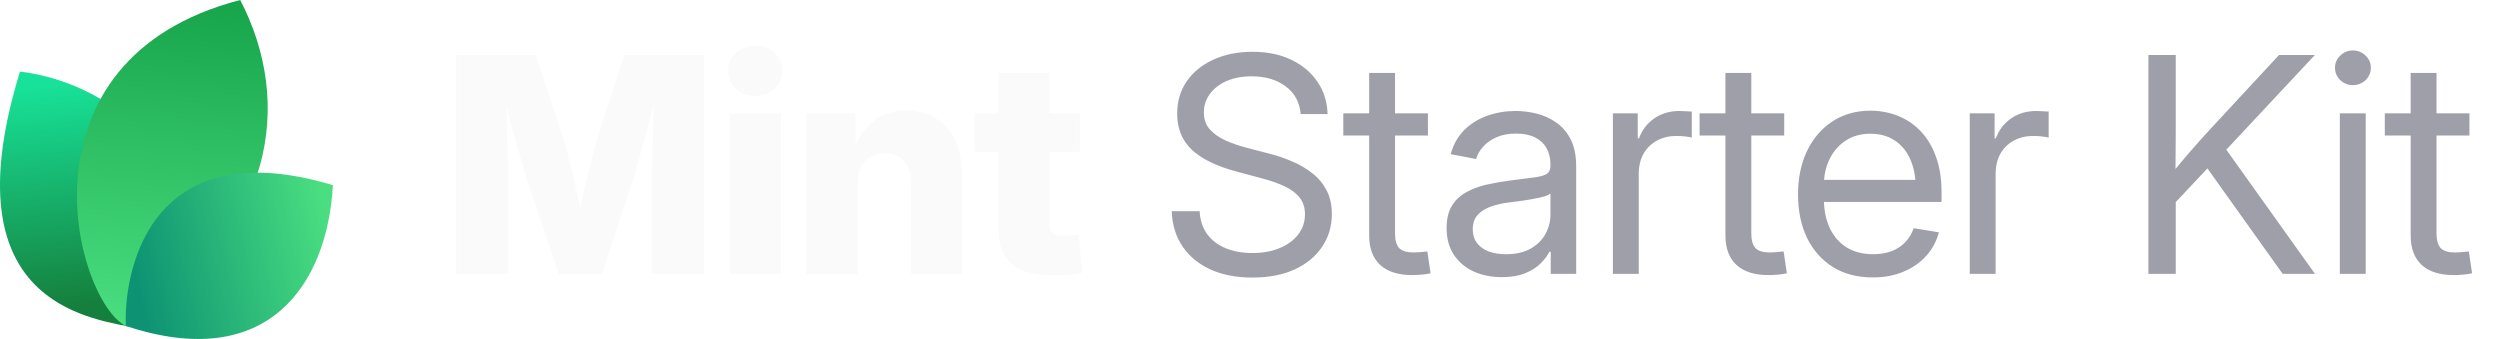
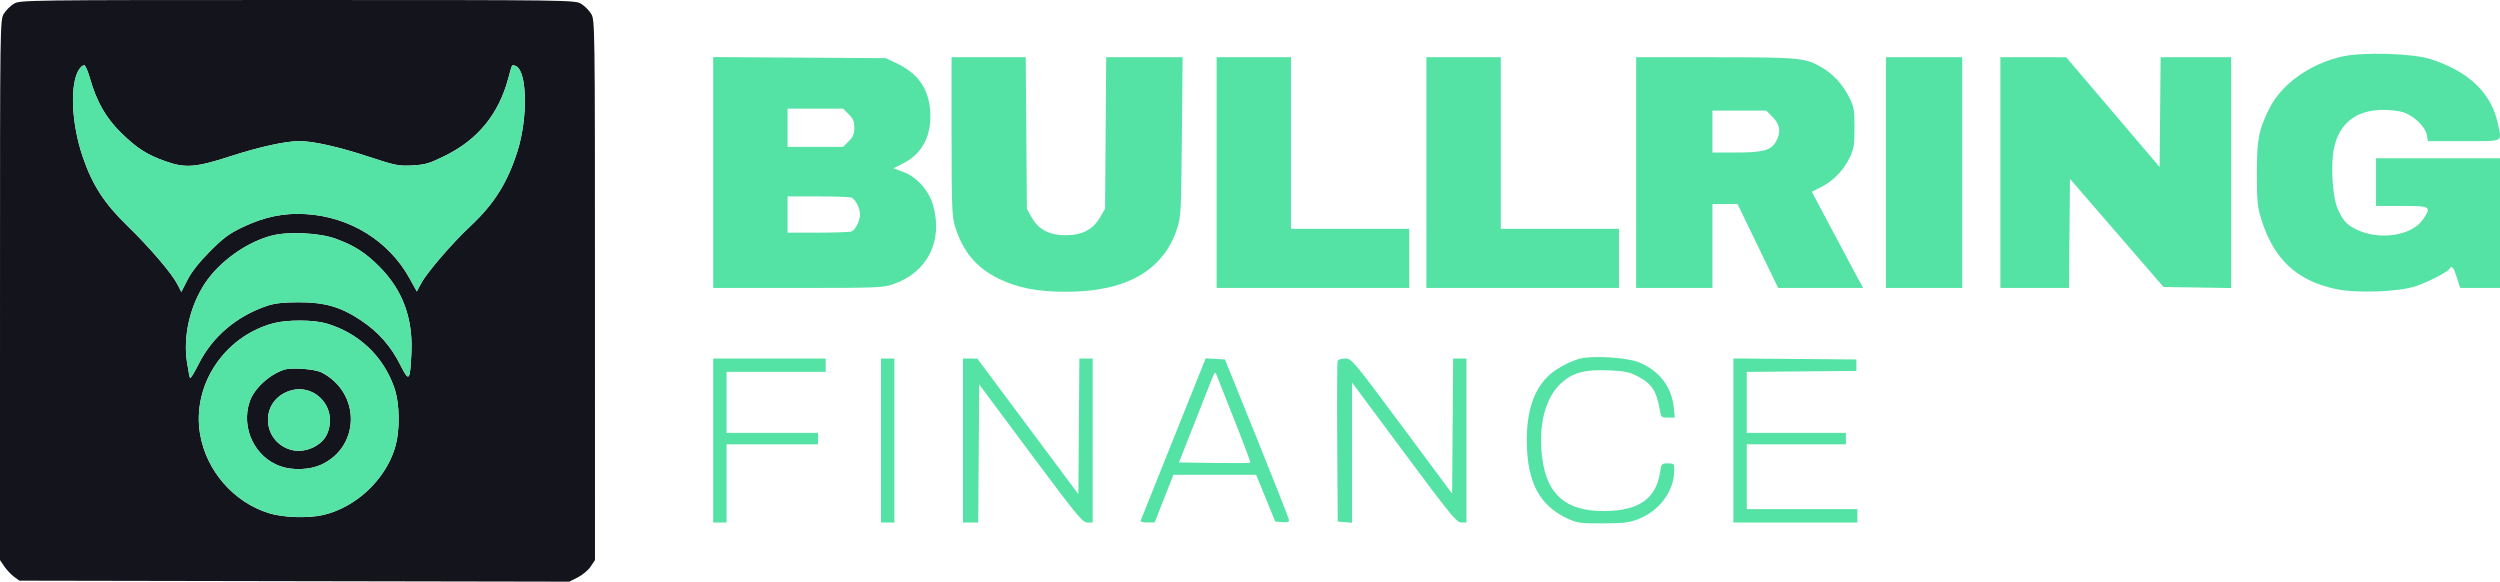
- <svg xmlns="http://www.w3.org/2000/svg" width="177" height="24" viewBox="0 0 177 24" fill="none">
-   <path d="M9.061 23.108C5.268 22.377 -3.391 20.627 1.417 5.064C9.634 6.099 16.973 14.064 9.061 23.108Z" fill="url(#paint0_linear_17557_2145)" />
-   <path d="M8.919 23.094C5.276 21.222 0.784 4.209 17.007 0C20.757 7.193 19.621 16.545 8.919 23.094Z" fill="url(#paint1_linear_17557_2145)" />
-   <path d="M8.914 23.079C8.735 19.882 10.159 9.085 23.57 13.111C23.181 20.123 18.984 26.418 8.914 23.079Z" fill="url(#paint2_linear_17557_2145)" />
-   <path d="M32.301 19.392V3.894H37.938L39.925 9.948C40.036 10.315 40.164 10.787 40.31 11.362C40.462 11.938 40.611 12.552 40.757 13.204C40.91 13.855 41.048 14.483 41.173 15.086C41.305 15.682 41.412 16.192 41.495 16.615H40.695C40.771 16.192 40.871 15.682 40.996 15.086C41.128 14.49 41.267 13.866 41.412 13.214C41.565 12.562 41.714 11.948 41.86 11.373C42.005 10.79 42.133 10.315 42.244 9.948L44.2 3.894H49.848V19.392H46.166V12.704C46.166 12.357 46.173 11.917 46.187 11.383C46.2 10.849 46.214 10.27 46.228 9.646C46.249 9.022 46.266 8.391 46.28 7.753C46.301 7.115 46.311 6.519 46.311 5.964H46.623C46.485 6.561 46.332 7.181 46.166 7.826C45.999 8.471 45.833 9.102 45.666 9.719C45.507 10.336 45.351 10.901 45.198 11.414C45.053 11.928 44.928 12.357 44.824 12.704L42.608 19.392H39.561L37.314 12.704C37.203 12.357 37.072 11.928 36.919 11.414C36.773 10.901 36.614 10.34 36.441 9.729C36.274 9.112 36.104 8.481 35.931 7.836C35.764 7.192 35.608 6.567 35.463 5.964H35.827C35.834 6.512 35.844 7.105 35.858 7.743C35.872 8.374 35.886 9.005 35.9 9.636C35.92 10.26 35.938 10.839 35.952 11.373C35.965 11.907 35.972 12.351 35.972 12.704V19.392H32.301ZM51.668 19.392V8.024H55.288V19.392H51.668ZM53.468 6.786C52.927 6.786 52.473 6.616 52.105 6.276C51.738 5.93 51.554 5.507 51.554 5.007C51.554 4.508 51.738 4.088 52.105 3.749C52.473 3.409 52.927 3.239 53.468 3.239C54.009 3.239 54.463 3.409 54.83 3.749C55.198 4.082 55.382 4.501 55.382 5.007C55.382 5.507 55.198 5.93 54.83 6.276C54.463 6.616 54.009 6.786 53.468 6.786ZM60.708 13.027V19.392H57.088V8.024H60.551L60.593 10.967H60.281C60.593 10.024 61.061 9.268 61.685 8.7C62.309 8.124 63.138 7.836 64.171 7.836C64.975 7.836 65.672 8.017 66.262 8.377C66.851 8.731 67.302 9.234 67.614 9.885C67.933 10.537 68.092 11.307 68.092 12.194V19.392H64.483V12.912C64.483 12.26 64.32 11.754 63.994 11.394C63.675 11.033 63.221 10.853 62.632 10.853C62.25 10.853 61.914 10.936 61.623 11.102C61.332 11.269 61.106 11.515 60.947 11.841C60.787 12.16 60.708 12.555 60.708 13.027ZM76.456 8.024V10.749H69.008V8.024H76.456ZM70.683 5.163H74.292V15.783C74.292 16.102 74.361 16.334 74.5 16.48C74.646 16.625 74.899 16.698 75.259 16.698C75.405 16.698 75.596 16.688 75.831 16.667C76.074 16.646 76.251 16.629 76.362 16.615L76.632 19.309C76.313 19.378 75.963 19.427 75.582 19.455C75.207 19.482 74.836 19.496 74.469 19.496C73.2 19.496 72.25 19.222 71.619 18.674C70.995 18.127 70.683 17.308 70.683 16.22V5.163Z" fill="#FAFAFA" />
-   <path d="M88.667 19.652C87.523 19.652 86.528 19.458 85.682 19.07C84.843 18.681 84.188 18.137 83.716 17.437C83.245 16.736 82.992 15.908 82.957 14.951H84.933C84.968 15.596 85.148 16.14 85.474 16.584C85.8 17.021 86.24 17.354 86.795 17.582C87.35 17.804 87.974 17.915 88.667 17.915C89.388 17.915 90.026 17.801 90.581 17.572C91.143 17.343 91.583 17.024 91.902 16.615C92.228 16.199 92.391 15.717 92.391 15.169C92.391 14.698 92.266 14.306 92.017 13.994C91.767 13.675 91.413 13.408 90.956 13.193C90.498 12.978 89.954 12.787 89.323 12.621L87.502 12.132C86.123 11.765 85.082 11.255 84.382 10.603C83.689 9.944 83.342 9.095 83.342 8.055C83.342 7.174 83.571 6.404 84.028 5.746C84.486 5.087 85.117 4.577 85.921 4.217C86.726 3.849 87.645 3.666 88.678 3.666C89.718 3.666 90.63 3.853 91.413 4.227C92.204 4.602 92.824 5.122 93.275 5.787C93.726 6.446 93.965 7.209 93.993 8.076H92.089C92.013 7.23 91.656 6.574 91.018 6.11C90.387 5.638 89.586 5.403 88.615 5.403C87.95 5.403 87.36 5.513 86.847 5.735C86.341 5.957 85.946 6.262 85.661 6.651C85.377 7.032 85.235 7.469 85.235 7.961C85.235 8.447 85.377 8.849 85.661 9.168C85.946 9.48 86.317 9.74 86.774 9.948C87.232 10.149 87.724 10.319 88.251 10.457L89.884 10.884C90.439 11.023 90.977 11.206 91.496 11.435C92.023 11.657 92.495 11.934 92.911 12.267C93.334 12.593 93.67 12.995 93.92 13.474C94.17 13.945 94.294 14.504 94.294 15.149C94.294 16.015 94.066 16.788 93.608 17.468C93.157 18.148 92.512 18.681 91.673 19.07C90.834 19.458 89.832 19.652 88.667 19.652ZM101.097 8.024V9.594H95.106V8.024H101.097ZM96.937 5.163H98.767V16.521C98.767 17 98.865 17.347 99.059 17.562C99.26 17.77 99.6 17.874 100.078 17.874C100.21 17.874 100.366 17.867 100.546 17.853C100.733 17.832 100.903 17.815 101.056 17.801L101.285 19.351C101.097 19.392 100.886 19.423 100.65 19.444C100.414 19.465 100.189 19.475 99.974 19.475C98.996 19.475 98.244 19.236 97.717 18.758C97.197 18.272 96.937 17.579 96.937 16.677V5.163ZM106.33 19.621C105.595 19.621 104.932 19.489 104.343 19.226C103.754 18.955 103.285 18.564 102.939 18.05C102.592 17.53 102.419 16.896 102.419 16.147C102.419 15.495 102.547 14.965 102.804 14.556C103.06 14.146 103.403 13.828 103.833 13.599C104.263 13.363 104.742 13.186 105.269 13.068C105.796 12.95 106.333 12.857 106.881 12.787C107.574 12.69 108.132 12.617 108.555 12.569C108.978 12.52 109.287 12.441 109.481 12.33C109.675 12.212 109.772 12.014 109.772 11.737V11.654C109.772 11.203 109.679 10.815 109.492 10.489C109.311 10.163 109.041 9.91 108.68 9.729C108.32 9.549 107.872 9.459 107.338 9.459C106.805 9.459 106.34 9.546 105.945 9.719C105.556 9.892 105.241 10.118 104.998 10.395C104.755 10.665 104.593 10.953 104.509 11.258L102.71 10.915C102.897 10.222 103.22 9.65 103.677 9.199C104.135 8.748 104.679 8.412 105.31 8.19C105.941 7.968 106.607 7.857 107.307 7.857C107.8 7.857 108.295 7.92 108.795 8.044C109.301 8.169 109.765 8.381 110.188 8.679C110.611 8.97 110.951 9.369 111.208 9.875C111.464 10.374 111.593 11.005 111.593 11.768V19.392H109.793V17.822H109.7C109.568 18.085 109.363 18.359 109.086 18.643C108.809 18.921 108.444 19.153 107.994 19.34C107.543 19.527 106.988 19.621 106.33 19.621ZM106.621 17.998C107.321 17.998 107.904 17.867 108.368 17.603C108.84 17.333 109.19 16.986 109.419 16.563C109.654 16.133 109.772 15.682 109.772 15.211V13.692C109.703 13.769 109.554 13.841 109.325 13.911C109.096 13.973 108.829 14.032 108.524 14.088C108.226 14.143 107.921 14.192 107.609 14.233C107.304 14.275 107.033 14.309 106.798 14.337C106.354 14.393 105.938 14.49 105.549 14.628C105.168 14.76 104.86 14.954 104.624 15.211C104.388 15.467 104.27 15.811 104.27 16.241C104.27 16.615 104.367 16.934 104.561 17.198C104.762 17.461 105.04 17.662 105.393 17.801C105.747 17.933 106.156 17.998 106.621 17.998ZM114.193 19.392V8.024H115.951V9.792H116.045C116.253 9.209 116.61 8.741 117.116 8.388C117.622 8.034 118.219 7.857 118.905 7.857C119.058 7.857 119.217 7.864 119.384 7.878C119.55 7.885 119.682 7.892 119.779 7.899V9.74C119.716 9.719 119.578 9.695 119.363 9.667C119.155 9.639 118.922 9.625 118.666 9.625C118.174 9.625 117.726 9.733 117.324 9.948C116.922 10.163 116.603 10.471 116.367 10.874C116.138 11.276 116.024 11.758 116.024 12.319V19.392H114.193ZM126.322 8.024V9.594H120.33V8.024H126.322ZM122.161 5.163H123.992V16.521C123.992 17 124.089 17.347 124.283 17.562C124.484 17.77 124.824 17.874 125.302 17.874C125.434 17.874 125.59 17.867 125.77 17.853C125.958 17.832 126.127 17.815 126.28 17.801L126.509 19.351C126.322 19.392 126.11 19.423 125.874 19.444C125.639 19.465 125.413 19.475 125.198 19.475C124.221 19.475 123.468 19.236 122.941 18.758C122.421 18.272 122.161 17.579 122.161 16.677V5.163ZM132.604 19.642C131.502 19.642 130.555 19.396 129.765 18.903C128.974 18.404 128.364 17.714 127.934 16.834C127.511 15.946 127.3 14.927 127.3 13.775C127.3 12.611 127.511 11.584 127.934 10.697C128.364 9.802 128.964 9.102 129.734 8.596C130.51 8.089 131.408 7.836 132.428 7.836C133.1 7.836 133.738 7.954 134.341 8.19C134.952 8.426 135.489 8.783 135.954 9.261C136.425 9.74 136.793 10.343 137.056 11.071C137.327 11.792 137.462 12.645 137.462 13.63V14.296H128.433V12.735H136.463L135.631 13.297C135.631 12.541 135.506 11.876 135.257 11.3C135.007 10.725 134.643 10.277 134.165 9.958C133.686 9.632 133.107 9.469 132.428 9.469C131.748 9.469 131.162 9.632 130.67 9.958C130.177 10.284 129.796 10.725 129.526 11.279C129.262 11.827 129.13 12.441 129.13 13.12V14.046C129.13 14.864 129.273 15.572 129.557 16.168C129.841 16.757 130.243 17.211 130.763 17.53C131.283 17.842 131.901 17.998 132.615 17.998C133.093 17.998 133.523 17.929 133.905 17.79C134.293 17.645 134.619 17.433 134.882 17.156C135.153 16.879 135.354 16.546 135.486 16.157L137.275 16.449C137.108 17.08 136.81 17.634 136.38 18.113C135.95 18.591 135.413 18.966 134.768 19.236C134.123 19.507 133.402 19.642 132.604 19.642ZM139.459 19.392V8.024H141.217V9.792H141.311C141.519 9.209 141.876 8.741 142.382 8.388C142.888 8.034 143.485 7.857 144.171 7.857C144.324 7.857 144.483 7.864 144.649 7.878C144.816 7.885 144.948 7.892 145.045 7.899V9.74C144.982 9.719 144.844 9.695 144.629 9.667C144.421 9.639 144.188 9.625 143.932 9.625C143.439 9.625 142.992 9.733 142.59 9.948C142.188 10.163 141.869 10.471 141.633 10.874C141.404 11.276 141.29 11.758 141.29 12.319V19.392H139.459ZM153.429 14.961V12.715C153.783 12.257 154.136 11.82 154.49 11.404C154.844 10.981 155.204 10.565 155.572 10.156C155.939 9.74 156.314 9.327 156.695 8.918L161.355 3.894H163.893L157.277 10.967H157.184L153.429 14.961ZM152.108 19.392V3.894H154.043V9.241L154.022 12.559L154.043 13.505V19.392H152.108ZM161.615 19.392L155.967 11.477L157.173 9.969L163.903 19.392H161.615ZM165.661 19.392V8.024H167.492V19.392H165.661ZM166.587 6.027C166.24 6.027 165.942 5.909 165.692 5.673C165.443 5.43 165.318 5.139 165.318 4.799C165.318 4.459 165.443 4.172 165.692 3.936C165.942 3.693 166.24 3.572 166.587 3.572C166.934 3.572 167.232 3.693 167.482 3.936C167.731 4.172 167.856 4.459 167.856 4.799C167.856 5.139 167.731 5.43 167.482 5.673C167.232 5.909 166.934 6.027 166.587 6.027ZM174.836 8.024V9.594H168.844V8.024H174.836ZM170.675 5.163H172.506V16.521C172.506 17 172.603 17.347 172.797 17.562C172.998 17.77 173.338 17.874 173.816 17.874C173.948 17.874 174.104 17.867 174.284 17.853C174.472 17.832 174.641 17.815 174.794 17.801L175.023 19.351C174.836 19.392 174.624 19.423 174.388 19.444C174.153 19.465 173.927 19.475 173.712 19.475C172.735 19.475 171.982 19.236 171.455 18.758C170.935 18.272 170.675 17.579 170.675 16.677V5.163Z" fill="#9F9FA9" />
-   <defs>
-     <linearGradient id="paint0_linear_17557_2145" x1="3.776" y1="5.916" x2="5.232" y2="21.559" gradientUnits="userSpaceOnUse">
-       <stop stop-color="#18E299" />
-       <stop offset="1" stop-color="#15803D" />
-     </linearGradient>
-     <linearGradient id="paint1_linear_17557_2145" x1="12.171" y1="-0.718" x2="10.19" y2="22.983" gradientUnits="userSpaceOnUse">
-       <stop stop-color="#16A34A" />
-       <stop offset="1" stop-color="#4ADE80" />
-     </linearGradient>
-     <linearGradient id="paint2_linear_17557_2145" x1="23.133" y1="15.353" x2="9.338" y2="18.52" gradientUnits="userSpaceOnUse">
-       <stop stop-color="#4ADE80" />
-       <stop offset="1" stop-color="#0D9373" />
-     </linearGradient>
-   </defs>
+ <svg xmlns="http://www.w3.org/2000/svg" width="1311" height="305" viewBox="0 0 1311 305" version="1.1">
+   <path d="M 7.241 1.995 C 5.448 3.088, 3.088 5.448, 1.995 7.241 C 0.037 10.452, 0.007 12.569, 0.004 152.102 L -0 293.704 2.250 297.010 C 3.487 298.828, 5.770 301.257, 7.323 302.408 L 10.146 304.500 154.334 304.763 L 298.523 305.026 303.003 302.763 C 305.468 301.518, 308.500 298.971, 309.742 297.102 L 312 293.704 311.996 152.102 C 311.993 12.569, 311.963 10.452, 310.005 7.241 C 308.912 5.448, 306.552 3.088, 304.759 1.995 C 301.546 0.036, 299.426 0.007, 156 0.007 C 12.574 0.007, 10.454 0.036, 7.241 1.995 M 41.476 36.396 C 36.528 43.948, 37.400 64.737, 43.399 82.262 C 48.461 97.050, 54.689 106.671, 66.834 118.465 C 78.613 129.902, 90.126 143.366, 93.081 149.159 L 95.092 153.102 98.293 146.801 C 100.392 142.669, 104.433 137.533, 110.034 131.881 C 117.018 124.834, 120.118 122.525, 127.037 119.215 C 138.561 113.702, 148.819 111.572, 160.415 112.283 C 183.582 113.705, 203.938 126.335, 214.817 146.036 L 218.582 152.853 220.807 148.676 C 223.924 142.825, 236.943 127.701, 246.842 118.431 C 259.178 106.879, 266.197 95.645, 271.411 79.108 C 276.945 61.558, 276.403 36.904, 270.433 34.613 C 268.320 33.802, 268.660 33.241, 266.572 41 C 261.504 59.836, 250.737 73.072, 233.539 81.610 C 225.218 85.741, 223.064 86.382, 216.266 86.752 C 209.043 87.146, 207.416 86.818, 193 82.071 C 177.638 77.011, 164.205 74, 157 74 C 149.785 74, 136.083 77.018, 120.740 81.985 C 102.604 87.857, 97.214 88.269, 86.757 84.578 C 77.043 81.149, 71.655 77.684, 63.377 69.539 C 55.465 61.754, 50.579 53.158, 47.144 40.976 C 46.158 37.479, 44.851 34.450, 44.239 34.246 C 43.628 34.043, 42.384 35.010, 41.476 36.396 M 142.645 123.518 C 129.504 126.848, 115.117 137.091, 107.533 148.516 C 99.617 160.442, 95.990 176.218, 98.041 189.802 C 98.680 194.036, 99.409 197.837, 99.660 198.249 C 99.911 198.661, 101.968 195.299, 104.231 190.778 C 111.320 176.614, 124.115 165.745, 140 160.391 C 144.013 159.038, 148.474 158.532, 156.500 158.518 C 170.373 158.495, 178.712 160.913, 189.389 168.054 C 198.543 174.177, 204.969 181.486, 209.998 191.495 C 214.547 200.551, 215.050 199.981, 215.748 184.988 C 216.589 166.932, 211.138 152.185, 199.134 140.037 C 191.755 132.570, 185.963 128.842, 176.120 125.224 C 167.640 122.106, 151.467 121.282, 142.645 123.518 M 143.275 169.539 C 117.454 176.493, 100.556 202.124, 104.932 227.699 C 108.216 246.895, 122.516 263.334, 140.928 269.081 C 148.493 271.442, 161.625 271.886, 169.499 270.047 C 186.510 266.075, 201.837 251.819, 207.023 235.145 C 209.891 225.924, 209.729 211.678, 206.657 203 C 200.862 186.631, 188.016 174.573, 171.068 169.595 C 164.384 167.632, 150.460 167.604, 143.275 169.539 M 148.994 193.875 C 141.183 196.436, 133.247 203.779, 130.934 210.584 C 126.254 224.352, 133.567 239.761, 147.035 244.512 C 153.483 246.787, 162.564 246.416, 168.538 243.634 C 189.048 234.084, 189.164 205.961, 168.737 195.357 C 165.138 193.490, 152.958 192.575, 148.994 193.875 M 149.274 206.036 C 136.027 212.772, 138.300 232.071, 152.795 235.935 C 159.971 237.847, 168.945 233.769, 171.613 227.383 C 177.699 212.817, 163.196 198.957, 149.274 206.036" stroke="none" fill="#13141c" fill-rule="evenodd" />
+   <path d="M 1228.500 29.585 C 1211.682 33.274, 1196.608 43.910, 1190.196 56.612 C 1184.466 67.962, 1183.511 72.872, 1183.505 91 C 1183.501 105.508, 1183.783 108.406, 1185.841 115 C 1192.389 135.980, 1204.456 147.235, 1225.094 151.614 C 1235.848 153.895, 1258.085 153.053, 1267 150.027 C 1273.569 147.798, 1283.470 142.667, 1284.538 140.939 C 1285.728 139.013, 1286.682 140.148, 1288.368 145.500 L 1290.102 151 1300.551 151 L 1311 151 1311 117 L 1311 83 1278.500 83 L 1246 83 1246 95.500 L 1246 108 1259.500 108 C 1274.760 108, 1275.207 108.288, 1270.561 115.125 C 1264.688 123.767, 1247.250 126.251, 1235.292 120.148 C 1230.430 117.667, 1228.591 115.582, 1225.865 109.463 C 1223.160 103.391, 1222.126 86.528, 1223.926 77.856 C 1226.641 64.777, 1235.424 57.777, 1249.314 57.623 C 1253.266 57.579, 1258.246 58.150, 1260.381 58.892 C 1265.932 60.822, 1271.807 66.455, 1272.583 70.591 L 1273.223 74 1292.111 74 C 1313.590 74, 1312.002 74.822, 1309.876 64.799 C 1306.471 48.755, 1294.668 37.469, 1274.500 30.976 C 1265.223 27.989, 1239.343 27.207, 1228.500 29.585 M 374 90.461 L 374 151 418.343 151 C 459.894 151, 463.048 150.876, 468.427 149.025 C 486.302 142.875, 494.609 126.493, 489.353 107.760 C 487.152 99.916, 480.865 92.835, 473.742 90.178 L 468.573 88.250 473.626 85.689 C 483.817 80.525, 488.695 70.964, 487.766 57.975 C 486.934 46.339, 481.261 38.393, 470 33.090 L 464.500 30.500 419.250 30.211 L 374 29.923 374 90.461 M 499 71.318 C 499 106.403, 499.243 113.456, 500.612 118.068 C 504.665 131.729, 511.972 140.521, 524.086 146.310 C 533.986 151.042, 544.205 153, 559 153 C 590.513 153, 609.927 142.010, 617.220 120.042 C 619.281 113.834, 619.411 111.369, 619.773 71.750 L 620.154 30 600.120 30 L 580.086 30 579.793 69.750 L 579.500 109.500 576.848 114.011 C 573.105 120.377, 567.599 123.274, 559.093 123.352 C 550.438 123.431, 544.610 120.412, 541.013 113.987 L 538.500 109.500 538.197 69.750 L 537.894 30 518.447 30 L 499 30 499 71.318 M 638 90.500 L 638 151 688.500 151 L 739 151 739 135.500 L 739 120 708 120 L 677 120 677 75 L 677 30 657.500 30 L 638 30 638 90.500 M 748 90.500 L 748 151 798.500 151 L 849 151 849 135.500 L 849 120 818 120 L 787 120 787 75 L 787 30 767.500 30 L 748 30 748 90.500 M 858 90.500 L 858 151 878 151 L 898 151 898 129 L 898 107 904.583 107 L 911.166 107 921.815 129 L 932.463 151 954.737 151 L 977.010 151 972.562 142.750 C 970.115 138.213, 964.068 126.864, 959.122 117.532 L 950.131 100.564 954.816 98.210 C 961.229 94.986, 966.579 89.555, 969.799 83 C 972.213 78.084, 972.500 76.385, 972.500 67 C 972.500 57.430, 972.247 56, 969.641 50.858 C 966.277 44.222, 961.343 38.871, 955.344 35.356 C 946.745 30.316, 943.685 30.025, 899.250 30.012 L 858 30 858 90.500 M 989 90.500 L 989 151 1009 151 L 1029 151 1029 90.500 L 1029 30 1009 30 L 989 30 989 90.500 M 1049 90.500 L 1049 151 1066.985 151 L 1084.969 151 1085.235 122.402 L 1085.500 93.804 1110.033 122.152 L 1134.565 150.500 1152.283 150.773 L 1170 151.046 1170 90.523 L 1170 30 1151.515 30 L 1133.030 30 1132.765 58.793 L 1132.500 87.587 1108 58.801 L 1083.500 30.015 1066.250 30.007 L 1049 30 1049 90.500 M 41.476 36.396 C 36.528 43.948, 37.400 64.737, 43.399 82.262 C 48.461 97.050, 54.689 106.671, 66.834 118.465 C 78.613 129.902, 90.126 143.366, 93.081 149.159 L 95.092 153.102 98.293 146.801 C 100.392 142.669, 104.433 137.533, 110.034 131.881 C 117.018 124.834, 120.118 122.525, 127.037 119.215 C 138.561 113.702, 148.819 111.572, 160.415 112.283 C 183.582 113.705, 203.938 126.335, 214.817 146.036 L 218.582 152.853 220.807 148.676 C 223.924 142.825, 236.943 127.701, 246.842 118.431 C 259.178 106.879, 266.197 95.645, 271.411 79.108 C 276.945 61.558, 276.403 36.904, 270.433 34.613 C 268.320 33.802, 268.660 33.241, 266.572 41 C 261.504 59.836, 250.737 73.072, 233.539 81.610 C 225.218 85.741, 223.064 86.382, 216.266 86.752 C 209.043 87.146, 207.416 86.818, 193 82.071 C 177.638 77.011, 164.205 74, 157 74 C 149.785 74, 136.083 77.018, 120.740 81.985 C 102.604 87.857, 97.214 88.269, 86.757 84.578 C 77.043 81.149, 71.655 77.684, 63.377 69.539 C 55.465 61.754, 50.579 53.158, 47.144 40.976 C 46.158 37.479, 44.851 34.450, 44.239 34.246 C 43.628 34.043, 42.384 35.010, 41.476 36.396 M 413 67 L 413 77 427.577 77 L 442.154 77 445.077 74.077 C 447.369 71.784, 448 70.258, 448 67 C 448 63.742, 447.369 62.216, 445.077 59.923 L 442.154 57 427.577 57 L 413 57 413 67 M 898 69 L 898 80 909.750 79.994 C 924.265 79.988, 928.453 78.944, 931.048 74.689 C 934.076 69.723, 933.606 65.406, 929.600 61.400 L 926.200 58 912.100 58 L 898 58 898 69 M 413 112.500 L 413 122 428.918 122 C 437.673 122, 445.565 121.720, 446.455 121.379 C 448.560 120.571, 451 115.805, 451 112.500 C 451 109.195, 448.560 104.429, 446.455 103.621 C 445.565 103.280, 437.673 103, 428.918 103 L 413 103 413 112.500 M 142.645 123.518 C 129.504 126.848, 115.117 137.091, 107.533 148.516 C 99.617 160.442, 95.990 176.218, 98.041 189.802 C 98.680 194.036, 99.409 197.837, 99.660 198.249 C 99.911 198.661, 101.968 195.299, 104.231 190.778 C 111.320 176.614, 124.115 165.745, 140 160.391 C 144.013 159.038, 148.474 158.532, 156.500 158.518 C 170.373 158.495, 178.712 160.913, 189.389 168.054 C 198.543 174.177, 204.969 181.486, 209.998 191.495 C 214.547 200.551, 215.050 199.981, 215.748 184.988 C 216.589 166.932, 211.138 152.185, 199.134 140.037 C 191.755 132.570, 185.963 128.842, 176.120 125.224 C 167.640 122.106, 151.467 121.282, 142.645 123.518 M 143.275 169.539 C 117.454 176.493, 100.556 202.124, 104.932 227.699 C 108.216 246.895, 122.516 263.334, 140.928 269.081 C 148.493 271.442, 161.625 271.886, 169.499 270.047 C 186.510 266.075, 201.837 251.819, 207.023 235.145 C 209.891 225.924, 209.729 211.678, 206.657 203 C 200.862 186.631, 188.016 174.573, 171.068 169.595 C 164.384 167.632, 150.460 167.604, 143.275 169.539 M 828.746 188.025 C 822.944 189.486, 815.430 193.636, 811.533 197.533 C 804.091 204.976, 800.540 216.067, 800.658 231.500 C 800.821 252.820, 807.220 264.991, 821.880 271.865 C 827.066 274.296, 828.504 274.497, 840.500 274.465 C 851.760 274.434, 854.295 274.114, 859.441 272.071 C 870.534 267.669, 878 257.308, 878 246.318 C 878 243.214, 877.782 243, 874.614 243 C 871.343 243, 871.203 243.161, 870.518 247.727 C 868.427 261.673, 859.176 268, 840.879 268 C 821.190 268, 811.316 259.504, 808.754 240.358 C 806.485 223.397, 810.260 208.515, 818.786 200.812 C 824.756 195.419, 831.147 193.697, 843.340 194.196 C 851.882 194.546, 854.320 195.036, 858.651 197.273 C 866.212 201.178, 868.746 205.036, 870.461 215.250 C 871.052 218.771, 871.310 219, 874.685 219 L 878.280 219 877.726 213.637 C 876.587 202.596, 869.828 194.009, 859 189.844 C 852.769 187.447, 835.232 186.393, 828.746 188.025 M 374 231 L 374 274 377.500 274 L 381 274 381 253.500 L 381 233 405 233 L 429 233 429 230 L 429 227 405 227 L 381 227 381 211 L 381 195 407 195 L 433 195 433 191.500 L 433 188 403.500 188 L 374 188 374 231 M 462 231 L 462 274 465.500 274 L 469 274 469 231 L 469 188 465.500 188 L 462 188 462 231 M 505 231 L 505 274 508.988 274 L 512.975 274 513.238 237.801 L 513.500 201.602 540.449 237.801 C 564.695 270.369, 567.679 274, 570.199 274 L 573 274 573 231 L 573 188 569.513 188 L 566.025 188 565.763 223.569 L 565.500 259.138 539 223.596 L 512.500 188.054 508.750 188.027 L 505 188 505 231 M 615.506 229.702 C 606.290 252.691, 598.533 272.063, 598.268 272.750 C 597.934 273.617, 598.966 273.999, 601.643 273.997 L 605.500 273.995 610.409 261.497 L 615.318 249 637.025 249 L 658.732 249 663.733 261.250 L 668.735 273.500 672.367 273.810 C 674.866 274.024, 675.990 273.712, 675.967 272.810 C 675.949 272.090, 668.382 252.825, 659.151 230 L 642.369 188.500 637.316 188.202 L 632.263 187.905 615.506 229.702 M 701.457 189.251 C 701.193 189.938, 701.095 209.176, 701.239 232.001 L 701.500 273.500 705.250 273.810 L 709 274.121 709 237.337 L 709 200.554 736.250 237.241 C 760.451 269.823, 763.808 273.932, 766.250 273.964 L 769 274 769 231 L 769 188 765.513 188 L 762.025 188 761.763 223.427 L 761.500 258.855 735.170 223.427 C 709.424 188.785, 708.764 188, 705.389 188 C 703.491 188, 701.721 188.563, 701.457 189.251 M 909 230.986 L 909 274 941.500 274 L 974 274 974 270.500 L 974 267 945 267 L 916 267 916 250 L 916 233 942 233 L 968 233 968 230 L 968 227 942 227 L 916 227 916 211.015 L 916 195.031 944.750 194.765 L 973.500 194.500 973.500 191.500 L 973.500 188.500 941.250 188.236 L 909 187.972 909 230.986 M 148.994 193.875 C 141.183 196.436, 133.247 203.779, 130.934 210.584 C 126.254 224.352, 133.567 239.761, 147.035 244.512 C 153.483 246.787, 162.564 246.416, 168.538 243.634 C 189.048 234.084, 189.164 205.961, 168.737 195.357 C 165.138 193.490, 152.958 192.575, 148.994 193.875 M 635.838 197.892 C 635.102 199.757, 630.847 210.557, 626.382 221.892 L 618.263 242.500 636.776 242.773 C 646.958 242.923, 655.465 242.869, 655.681 242.653 C 655.896 242.437, 652.061 232.189, 647.157 219.880 C 642.253 207.571, 638.001 196.825, 637.709 196 C 637.349 194.987, 636.742 195.601, 635.838 197.892 M 149.274 206.036 C 136.027 212.772, 138.300 232.071, 152.795 235.935 C 159.971 237.847, 168.945 233.769, 171.613 227.383 C 177.699 212.817, 163.196 198.957, 149.274 206.036" stroke="none" fill="#54e2a5" fill-rule="evenodd" />
</svg>
